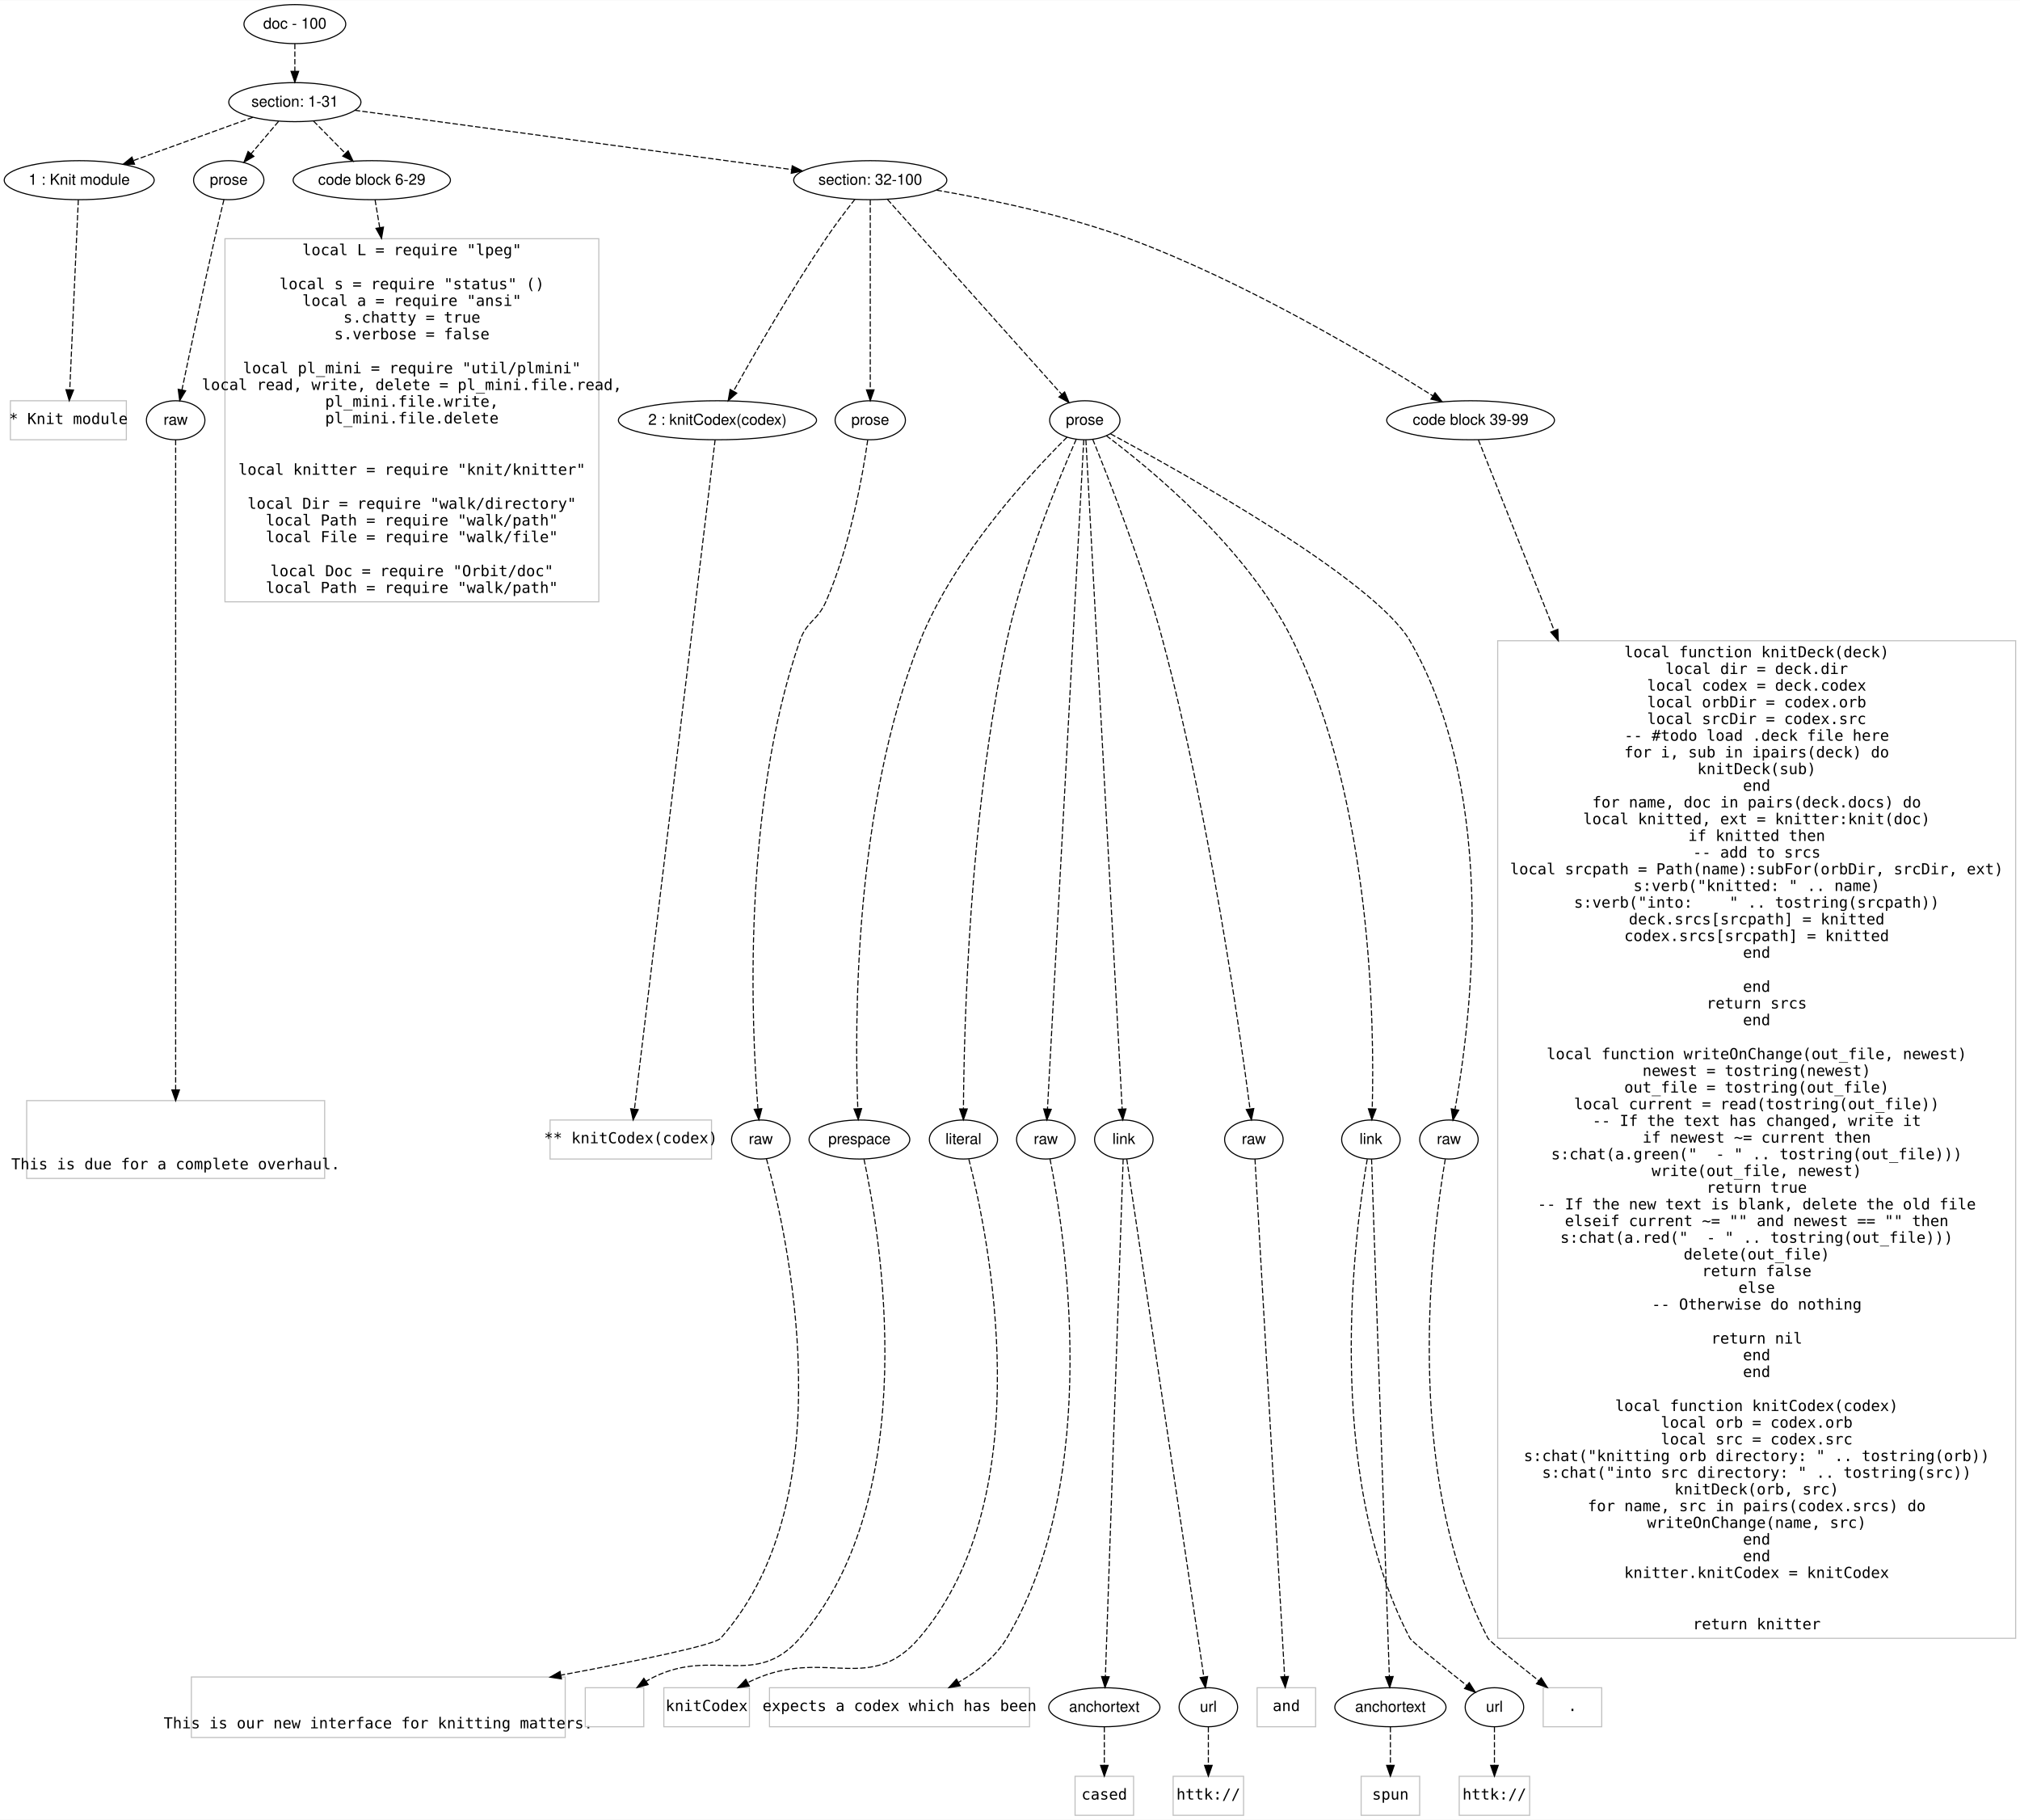
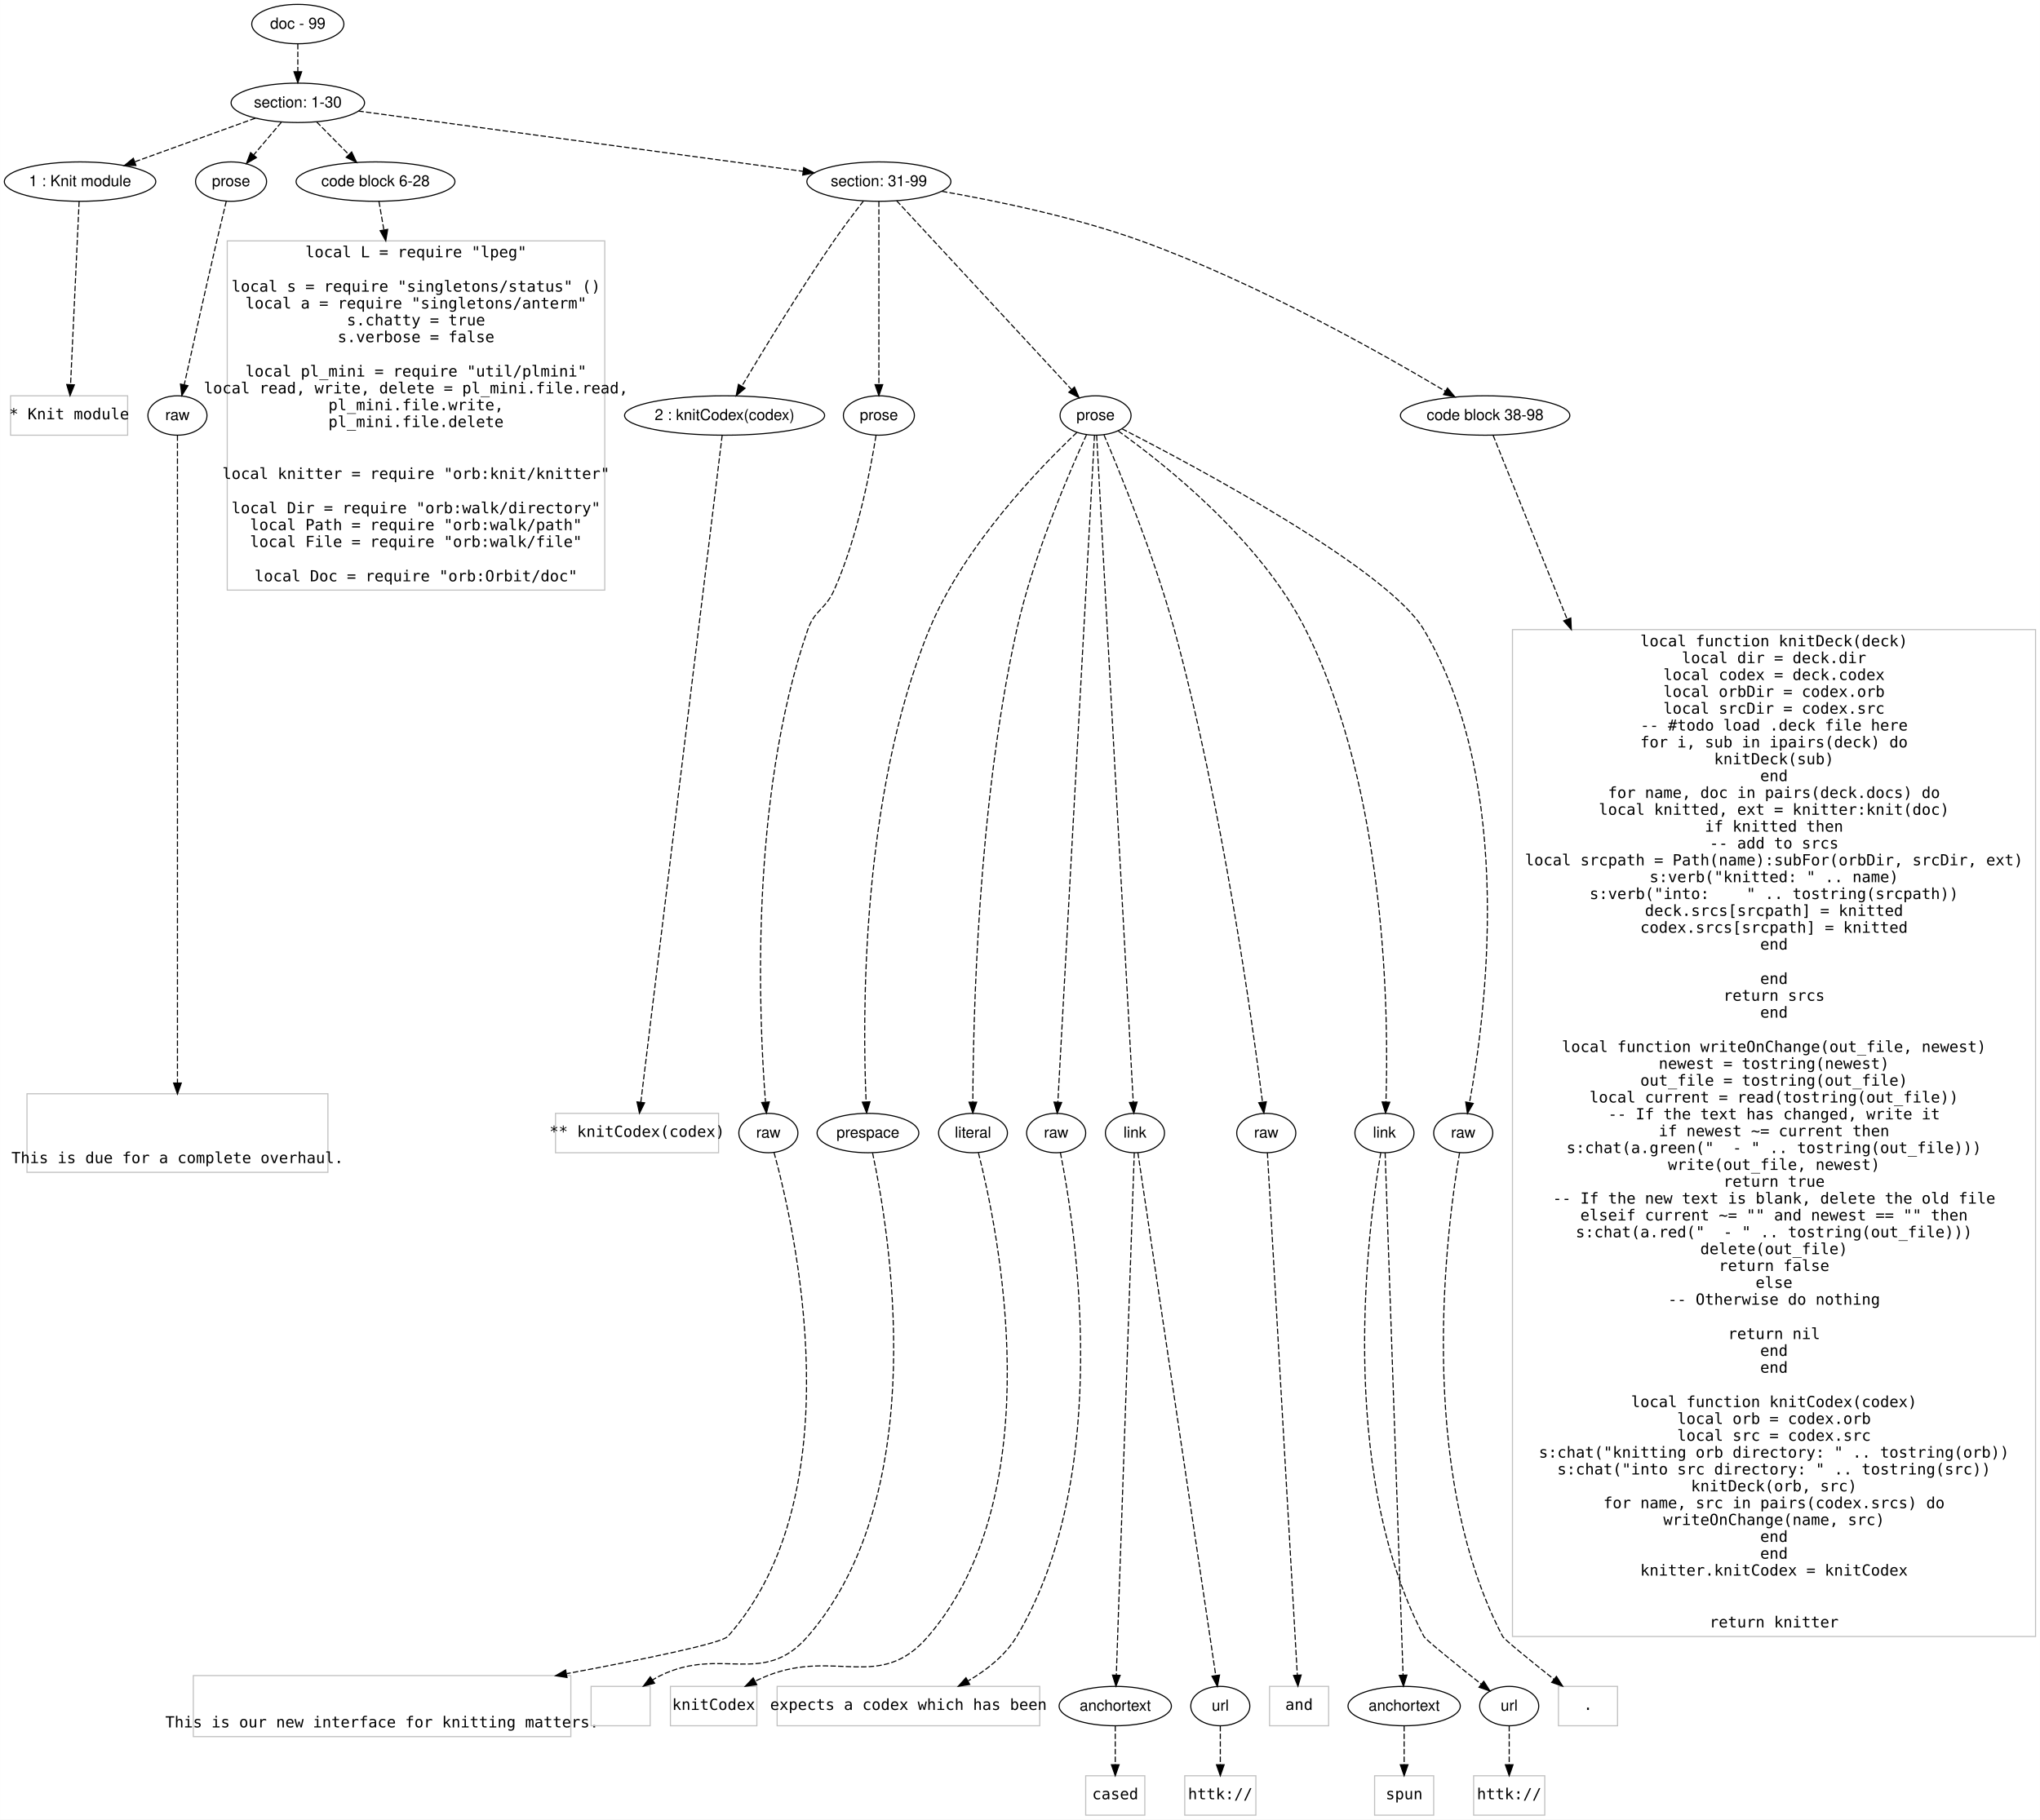
- <svg xmlns="http://www.w3.org/2000/svg" width="1864pt" height="1679pt" viewBox="0.00 0.00 1864.10 1678.60">
-   <g id="graph0" class="graph" transform="scale(1 1) rotate(0) translate(4 1674.602)">
-     <polygon fill="#ffffff" stroke="transparent" points="-4,4 -4,-1674.602 1860.096,-1674.602 1860.096,4 -4,4" />
+ <svg xmlns="http://www.w3.org/2000/svg" width="1864pt" height="1663pt" viewBox="0.00 0.00 1864.10 1663.20">
+   <g id="graph0" class="graph" transform="scale(1 1) rotate(0) translate(4 1659.202)">
+     <polygon fill="#ffffff" stroke="transparent" points="-4,4 -4,-1659.202 1860.096,-1659.202 1860.096,4 -4,4" />
    <g id="node1" class="node">
-       <ellipse fill="none" stroke="#000000" cx="268.096" cy="-1652.602" rx="46.958" ry="18" />
-       <text text-anchor="middle" x="268.096" y="-1648.402" font-family="Helvetica,sans-Serif" font-size="14.00" fill="#000000">doc - 100</text>
+       <ellipse fill="none" stroke="#000000" cx="268.096" cy="-1637.202" rx="42.122" ry="18" />
+       <text text-anchor="middle" x="268.096" y="-1633.002" font-family="Helvetica,sans-Serif" font-size="14.00" fill="#000000">doc - 99</text>
    </g>
    <g id="node2" class="node">
-       <ellipse fill="none" stroke="#000000" cx="268.096" cy="-1580.602" rx="60.983" ry="18" />
-       <text text-anchor="middle" x="268.096" y="-1576.402" font-family="Helvetica,sans-Serif" font-size="14.00" fill="#000000">section: 1-31</text>
+       <ellipse fill="none" stroke="#000000" cx="268.096" cy="-1565.202" rx="60.983" ry="18" />
+       <text text-anchor="middle" x="268.096" y="-1561.002" font-family="Helvetica,sans-Serif" font-size="14.00" fill="#000000">section: 1-30</text>
    </g>
    <g id="edge1" class="edge">
-       <path fill="none" stroke="#000000" stroke-dasharray="5,2" d="M268.096,-1634.434C268.096,-1626.733 268.096,-1617.576 268.096,-1609.019" />
-       <polygon fill="#000000" stroke="#000000" points="271.596,-1609.015 268.096,-1599.015 264.596,-1609.015 271.596,-1609.015" />
+       <path fill="none" stroke="#000000" stroke-dasharray="5,2" d="M268.096,-1619.034C268.096,-1611.333 268.096,-1602.177 268.096,-1593.619" />
+       <polygon fill="#000000" stroke="#000000" points="271.596,-1593.615 268.096,-1583.615 264.596,-1593.615 271.596,-1593.615" />
    </g>
    <g id="node3" class="node">
-       <ellipse fill="none" stroke="#000000" cx="69.096" cy="-1508.602" rx="69.193" ry="18" />
-       <text text-anchor="middle" x="69.096" y="-1504.402" font-family="Helvetica,sans-Serif" font-size="14.00" fill="#000000">1 : Knit module</text>
+       <ellipse fill="none" stroke="#000000" cx="69.096" cy="-1493.202" rx="69.193" ry="18" />
+       <text text-anchor="middle" x="69.096" y="-1489.002" font-family="Helvetica,sans-Serif" font-size="14.00" fill="#000000">1 : Knit module</text>
    </g>
    <g id="edge2" class="edge">
-       <path fill="none" stroke="#000000" stroke-dasharray="5,2" d="M229.255,-1566.549C197.856,-1555.188 153.424,-1539.113 119.322,-1526.774" />
-       <polygon fill="#000000" stroke="#000000" points="120.142,-1523.349 109.548,-1523.238 117.76,-1529.931 120.142,-1523.349" />
+       <path fill="none" stroke="#000000" stroke-dasharray="5,2" d="M229.255,-1551.149C197.856,-1539.788 153.424,-1523.713 119.322,-1511.374" />
+       <polygon fill="#000000" stroke="#000000" points="120.142,-1507.949 109.548,-1507.838 117.76,-1514.531 120.142,-1507.949" />
    </g>
    <g id="node4" class="node">
-       <ellipse fill="none" stroke="#000000" cx="207.096" cy="-1508.602" rx="32.459" ry="18" />
-       <text text-anchor="middle" x="207.096" y="-1504.402" font-family="Helvetica,sans-Serif" font-size="14.00" fill="#000000">prose</text>
+       <ellipse fill="none" stroke="#000000" cx="207.096" cy="-1493.202" rx="32.459" ry="18" />
+       <text text-anchor="middle" x="207.096" y="-1489.002" font-family="Helvetica,sans-Serif" font-size="14.00" fill="#000000">prose</text>
    </g>
    <g id="edge3" class="edge">
-       <path fill="none" stroke="#000000" stroke-dasharray="5,2" d="M253.018,-1562.804C245.41,-1553.825 236.066,-1542.796 227.797,-1533.035" />
-       <polygon fill="#000000" stroke="#000000" points="230.3,-1530.575 221.165,-1525.208 224.959,-1535.1 230.3,-1530.575" />
+       <path fill="none" stroke="#000000" stroke-dasharray="5,2" d="M253.018,-1547.404C245.41,-1538.425 236.066,-1527.396 227.797,-1517.635" />
+       <polygon fill="#000000" stroke="#000000" points="230.3,-1515.175 221.165,-1509.808 224.959,-1519.7 230.3,-1515.175" />
    </g>
    <g id="node5" class="node">
-       <ellipse fill="none" stroke="#000000" cx="339.096" cy="-1508.602" rx="72.584" ry="18" />
-       <text text-anchor="middle" x="339.096" y="-1504.402" font-family="Helvetica,sans-Serif" font-size="14.00" fill="#000000">code block 6-29</text>
+       <ellipse fill="none" stroke="#000000" cx="339.096" cy="-1493.202" rx="72.584" ry="18" />
+       <text text-anchor="middle" x="339.096" y="-1489.002" font-family="Helvetica,sans-Serif" font-size="14.00" fill="#000000">code block 6-28</text>
    </g>
    <g id="edge4" class="edge">
-       <path fill="none" stroke="#000000" stroke-dasharray="5,2" d="M285.284,-1563.173C294.114,-1554.218 305.025,-1543.153 314.71,-1533.332" />
-       <polygon fill="#000000" stroke="#000000" points="317.292,-1535.698 321.821,-1526.12 312.308,-1530.783 317.292,-1535.698" />
+       <path fill="none" stroke="#000000" stroke-dasharray="5,2" d="M285.284,-1547.773C294.114,-1538.819 305.025,-1527.753 314.71,-1517.932" />
+       <polygon fill="#000000" stroke="#000000" points="317.292,-1520.298 321.821,-1510.72 312.308,-1515.383 317.292,-1520.298" />
    </g>
    <g id="node6" class="node">
-       <ellipse fill="none" stroke="#000000" cx="799.096" cy="-1508.602" rx="70.655" ry="18" />
-       <text text-anchor="middle" x="799.096" y="-1504.402" font-family="Helvetica,sans-Serif" font-size="14.00" fill="#000000">section: 32-100</text>
+       <ellipse fill="none" stroke="#000000" cx="799.096" cy="-1493.202" rx="65.819" ry="18" />
+       <text text-anchor="middle" x="799.096" y="-1489.002" font-family="Helvetica,sans-Serif" font-size="14.00" fill="#000000">section: 31-99</text>
    </g>
    <g id="edge5" class="edge">
-       <path fill="none" stroke="#000000" stroke-dasharray="5,2" d="M323.42,-1573.101C419.918,-1560.016 618.952,-1533.028 726.437,-1518.454" />
-       <polygon fill="#000000" stroke="#000000" points="727.107,-1521.896 736.546,-1517.084 726.166,-1514.959 727.107,-1521.896" />
+       <path fill="none" stroke="#000000" stroke-dasharray="5,2" d="M323.42,-1557.701C420.947,-1544.476 623.21,-1517.051 729.845,-1502.592" />
+       <polygon fill="#000000" stroke="#000000" points="730.42,-1506.046 739.859,-1501.234 729.479,-1499.11 730.42,-1506.046" />
    </g>
    <g id="node7" class="node">
-       <polygon fill="none" stroke="#c0c0c0" points="112.596,-1305.102 5.596,-1305.102 5.596,-1269.102 112.596,-1269.102 112.596,-1305.102" />
-       <text text-anchor="middle" x="59.096" y="-1283.602" font-family="Inconsolata" font-size="14.00" fill="#000000">* Knit module</text>
+       <polygon fill="none" stroke="#c0c0c0" points="112.596,-1297.402 5.596,-1297.402 5.596,-1261.402 112.596,-1261.402 112.596,-1297.402" />
+       <text text-anchor="middle" x="59.096" y="-1275.902" font-family="Inconsolata" font-size="14.00" fill="#000000">* Knit module</text>
    </g>
    <g id="edge6" class="edge">
-       <path fill="none" stroke="#000000" stroke-dasharray="5,2" d="M68.278,-1490.476C66.538,-1451.928 62.458,-1361.569 60.373,-1315.377" />
-       <polygon fill="#000000" stroke="#000000" points="63.859,-1315 59.912,-1305.168 56.867,-1315.316 63.859,-1315" />
+       <path fill="none" stroke="#000000" stroke-dasharray="5,2" d="M68.244,-1474.974C66.498,-1437.658 62.508,-1352.331 60.422,-1307.735" />
+       <polygon fill="#000000" stroke="#000000" points="63.91,-1307.41 59.947,-1297.584 56.918,-1307.737 63.91,-1307.41" />
    </g>
    <g id="node8" class="node">
-       <ellipse fill="none" stroke="#000000" cx="158.096" cy="-1287.102" rx="27" ry="18" />
-       <text text-anchor="middle" x="158.096" y="-1282.902" font-family="Helvetica,sans-Serif" font-size="14.00" fill="#000000">raw</text>
+       <ellipse fill="none" stroke="#000000" cx="158.096" cy="-1279.402" rx="27" ry="18" />
+       <text text-anchor="middle" x="158.096" y="-1275.202" font-family="Helvetica,sans-Serif" font-size="14.00" fill="#000000">raw</text>
    </g>
    <g id="edge7" class="edge">
-       <path fill="none" stroke="#000000" stroke-dasharray="5,2" d="M202.652,-1490.628C200.088,-1480.137 196.838,-1466.637 194.096,-1454.602 182.949,-1405.666 170.856,-1348.469 163.908,-1315.162" />
-       <polygon fill="#000000" stroke="#000000" points="167.304,-1314.305 161.84,-1305.228 160.451,-1315.732 167.304,-1314.305" />
+       <path fill="none" stroke="#000000" stroke-dasharray="5,2" d="M202.697,-1475.218C200.147,-1464.723 196.897,-1451.223 194.096,-1439.202 183.37,-1393.168 171.397,-1339.548 164.317,-1307.598" />
+       <polygon fill="#000000" stroke="#000000" points="167.691,-1306.643 162.113,-1297.635 160.856,-1308.155 167.691,-1306.643" />
    </g>
    <g id="node10" class="node">
-       <polygon fill="none" stroke="#c0c0c0" points="548.596,-1454.602 203.596,-1454.602 203.596,-1119.601 548.596,-1119.601 548.596,-1454.602" />
-       <text text-anchor="middle" x="376.096" y="-1439.402" font-family="Inconsolata" font-size="14.00" fill="#000000">local L = require "lpeg"</text>
-       <text text-anchor="middle" x="376.096" y="-1408.002" font-family="Inconsolata" font-size="14.00" fill="#000000">local s = require "status" ()</text>
-       <text text-anchor="middle" x="376.096" y="-1392.602" font-family="Inconsolata" font-size="14.00" fill="#000000">local a = require "ansi"</text>
-       <text text-anchor="middle" x="376.096" y="-1377.202" font-family="Inconsolata" font-size="14.00" fill="#000000">s.chatty = true</text>
-       <text text-anchor="middle" x="376.096" y="-1361.802" font-family="Inconsolata" font-size="14.00" fill="#000000">s.verbose = false</text>
-       <text text-anchor="middle" x="376.096" y="-1330.402" font-family="Inconsolata" font-size="14.00" fill="#000000">local pl_mini = require "util/plmini"</text>
-       <text text-anchor="middle" x="376.096" y="-1315.002" font-family="Inconsolata" font-size="14.00" fill="#000000">local read, write, delete = pl_mini.file.read,</text>
-       <text text-anchor="middle" x="376.096" y="-1299.602" font-family="Inconsolata" font-size="14.00" fill="#000000">                            pl_mini.file.write,</text>
-       <text text-anchor="middle" x="376.096" y="-1284.202" font-family="Inconsolata" font-size="14.00" fill="#000000">                            pl_mini.file.delete</text>
-       <text text-anchor="middle" x="376.096" y="-1236.802" font-family="Inconsolata" font-size="14.00" fill="#000000">local knitter = require "knit/knitter"</text>
-       <text text-anchor="middle" x="376.096" y="-1205.402" font-family="Inconsolata" font-size="14.00" fill="#000000">local Dir = require "walk/directory"</text>
-       <text text-anchor="middle" x="376.096" y="-1190.002" font-family="Inconsolata" font-size="14.00" fill="#000000">local Path = require "walk/path"</text>
-       <text text-anchor="middle" x="376.096" y="-1174.602" font-family="Inconsolata" font-size="14.00" fill="#000000">local File = require "walk/file"</text>
-       <text text-anchor="middle" x="376.096" y="-1143.202" font-family="Inconsolata" font-size="14.00" fill="#000000">local Doc = require "Orbit/doc"</text>
-       <text text-anchor="middle" x="376.096" y="-1127.802" font-family="Inconsolata" font-size="14.00" fill="#000000">local Path = require "walk/path"</text>
+       <polygon fill="none" stroke="#c0c0c0" points="548.596,-1439.003 203.596,-1439.003 203.596,-1119.801 548.596,-1119.801 548.596,-1439.003" />
+       <text text-anchor="middle" x="376.096" y="-1424.002" font-family="Inconsolata" font-size="14.00" fill="#000000">local L = require "lpeg"</text>
+       <text text-anchor="middle" x="376.096" y="-1392.602" font-family="Inconsolata" font-size="14.00" fill="#000000">local s = require "singletons/status" ()</text>
+       <text text-anchor="middle" x="376.096" y="-1377.202" font-family="Inconsolata" font-size="14.00" fill="#000000">local a = require "singletons/anterm"</text>
+       <text text-anchor="middle" x="376.096" y="-1361.802" font-family="Inconsolata" font-size="14.00" fill="#000000">s.chatty = true</text>
+       <text text-anchor="middle" x="376.096" y="-1346.402" font-family="Inconsolata" font-size="14.00" fill="#000000">s.verbose = false</text>
+       <text text-anchor="middle" x="376.096" y="-1315.002" font-family="Inconsolata" font-size="14.00" fill="#000000">local pl_mini = require "util/plmini"</text>
+       <text text-anchor="middle" x="376.096" y="-1299.602" font-family="Inconsolata" font-size="14.00" fill="#000000">local read, write, delete = pl_mini.file.read,</text>
+       <text text-anchor="middle" x="376.096" y="-1284.202" font-family="Inconsolata" font-size="14.00" fill="#000000">                            pl_mini.file.write,</text>
+       <text text-anchor="middle" x="376.096" y="-1268.802" font-family="Inconsolata" font-size="14.00" fill="#000000">                            pl_mini.file.delete</text>
+       <text text-anchor="middle" x="376.096" y="-1221.402" font-family="Inconsolata" font-size="14.00" fill="#000000">local knitter = require "orb:knit/knitter"</text>
+       <text text-anchor="middle" x="376.096" y="-1190.002" font-family="Inconsolata" font-size="14.00" fill="#000000">local Dir = require "orb:walk/directory"</text>
+       <text text-anchor="middle" x="376.096" y="-1174.602" font-family="Inconsolata" font-size="14.00" fill="#000000">local Path = require "orb:walk/path"</text>
+       <text text-anchor="middle" x="376.096" y="-1159.202" font-family="Inconsolata" font-size="14.00" fill="#000000">local File = require "orb:walk/file"</text>
+       <text text-anchor="middle" x="376.096" y="-1127.802" font-family="Inconsolata" font-size="14.00" fill="#000000">local Doc = require "orb:Orbit/doc"</text>
    </g>
    <g id="edge9" class="edge">
-       <path fill="none" stroke="#000000" stroke-dasharray="5,2" d="M342.124,-1490.476C343.289,-1483.502 344.738,-1474.832 346.374,-1465.034" />
-       <polygon fill="#000000" stroke="#000000" points="349.875,-1465.322 348.07,-1454.882 342.97,-1464.168 349.875,-1465.322" />
+       <path fill="none" stroke="#000000" stroke-dasharray="5,2" d="M342.251,-1474.974C343.483,-1467.857 345.017,-1458.994 346.746,-1449" />
+       <polygon fill="#000000" stroke="#000000" points="350.204,-1449.542 348.461,-1439.092 343.307,-1448.348 350.204,-1449.542" />
    </g>
    <g id="node11" class="node">
-       <ellipse fill="none" stroke="#000000" cx="658.096" cy="-1287.102" rx="91.419" ry="18" />
-       <text text-anchor="middle" x="658.096" y="-1282.902" font-family="Helvetica,sans-Serif" font-size="14.00" fill="#000000">2 : knitCodex(codex)</text>
+       <ellipse fill="none" stroke="#000000" cx="658.096" cy="-1279.402" rx="91.419" ry="18" />
+       <text text-anchor="middle" x="658.096" y="-1275.202" font-family="Helvetica,sans-Serif" font-size="14.00" fill="#000000">2 : knitCodex(codex)</text>
    </g>
    <g id="edge10" class="edge">
-       <path fill="none" stroke="#000000" stroke-dasharray="5,2" d="M784.919,-1490.968C776.777,-1480.59 766.527,-1467.09 758.096,-1454.602 725.532,-1406.365 691.627,-1347.413 672.854,-1313.866" />
-       <polygon fill="#000000" stroke="#000000" points="675.899,-1312.14 667.974,-1305.108 669.784,-1315.547 675.899,-1312.14" />
+       <path fill="none" stroke="#000000" stroke-dasharray="5,2" d="M785.017,-1475.501C776.907,-1465.101 766.657,-1451.601 758.096,-1439.202 726.617,-1393.61 693.042,-1338.436 673.908,-1306.291" />
+       <polygon fill="#000000" stroke="#000000" points="676.792,-1304.291 668.68,-1297.476 670.771,-1307.862 676.792,-1304.291" />
    </g>
    <g id="node12" class="node">
-       <ellipse fill="none" stroke="#000000" cx="799.096" cy="-1287.102" rx="32.459" ry="18" />
-       <text text-anchor="middle" x="799.096" y="-1282.902" font-family="Helvetica,sans-Serif" font-size="14.00" fill="#000000">prose</text>
+       <ellipse fill="none" stroke="#000000" cx="799.096" cy="-1279.402" rx="32.459" ry="18" />
+       <text text-anchor="middle" x="799.096" y="-1275.202" font-family="Helvetica,sans-Serif" font-size="14.00" fill="#000000">prose</text>
    </g>
    <g id="edge11" class="edge">
-       <path fill="none" stroke="#000000" stroke-dasharray="5,2" d="M799.096,-1490.476C799.096,-1451.928 799.096,-1361.569 799.096,-1315.377" />
-       <polygon fill="#000000" stroke="#000000" points="802.596,-1315.168 799.096,-1305.168 795.596,-1315.168 802.596,-1315.168" />
+       <path fill="none" stroke="#000000" stroke-dasharray="5,2" d="M799.096,-1474.974C799.096,-1437.658 799.096,-1352.331 799.096,-1307.735" />
+       <polygon fill="#000000" stroke="#000000" points="802.596,-1307.584 799.096,-1297.584 795.596,-1307.584 802.596,-1307.584" />
    </g>
    <g id="node13" class="node">
-       <ellipse fill="none" stroke="#000000" cx="997.096" cy="-1287.102" rx="32.459" ry="18" />
-       <text text-anchor="middle" x="997.096" y="-1282.902" font-family="Helvetica,sans-Serif" font-size="14.00" fill="#000000">prose</text>
+       <ellipse fill="none" stroke="#000000" cx="997.096" cy="-1279.402" rx="32.459" ry="18" />
+       <text text-anchor="middle" x="997.096" y="-1275.202" font-family="Helvetica,sans-Serif" font-size="14.00" fill="#000000">prose</text>
    </g>
    <g id="edge12" class="edge">
-       <path fill="none" stroke="#000000" stroke-dasharray="5,2" d="M814.965,-1490.85C850.372,-1451.241 935.845,-1355.624 975.819,-1310.905" />
-       <polygon fill="#000000" stroke="#000000" points="978.451,-1313.212 982.506,-1303.424 973.232,-1308.547 978.451,-1313.212" />
+       <path fill="none" stroke="#000000" stroke-dasharray="5,2" d="M815.299,-1475.706C850.687,-1437.494 934.92,-1346.54 975.075,-1303.181" />
+       <polygon fill="#000000" stroke="#000000" points="977.811,-1305.377 982.038,-1295.662 972.675,-1300.621 977.811,-1305.377" />
    </g>
    <g id="node14" class="node">
-       <ellipse fill="none" stroke="#000000" cx="1353.096" cy="-1287.102" rx="77.421" ry="18" />
-       <text text-anchor="middle" x="1353.096" y="-1282.902" font-family="Helvetica,sans-Serif" font-size="14.00" fill="#000000">code block 39-99</text>
+       <ellipse fill="none" stroke="#000000" cx="1353.096" cy="-1279.402" rx="77.421" ry="18" />
+       <text text-anchor="middle" x="1353.096" y="-1275.202" font-family="Helvetica,sans-Serif" font-size="14.00" fill="#000000">code block 38-98</text>
    </g>
    <g id="edge13" class="edge">
-       <path fill="none" stroke="#000000" stroke-dasharray="5,2" d="M860.301,-1499.406C909.37,-1490.94 979.473,-1476.365 1038.096,-1454.602 1145.3,-1414.804 1261.71,-1345.292 1318.29,-1309.623" />
-       <polygon fill="#000000" stroke="#000000" points="1320.275,-1312.509 1326.847,-1304.199 1316.527,-1306.597 1320.275,-1312.509" />
+       <path fill="none" stroke="#000000" stroke-dasharray="5,2" d="M856.725,-1484.305C905.851,-1475.753 977.866,-1460.905 1038.096,-1439.202 1143.786,-1401.12 1259.524,-1335.706 1316.804,-1301.582" />
+       <polygon fill="#000000" stroke="#000000" points="1318.704,-1304.524 1325.484,-1296.383 1315.107,-1298.519 1318.704,-1304.524" />
    </g>
    <g id="node9" class="node">
      <polygon fill="none" stroke="#c0c0c0" points="295.596,-659.402 20.596,-659.402 20.596,-587.6 295.596,-587.6 295.596,-659.402" />
      <text text-anchor="middle" x="158.096" y="-596.001" font-family="Inconsolata" font-size="14.00" fill="#000000"> This is due for a complete overhaul.</text>
    </g>
    <g id="edge8" class="edge">
-       <path fill="none" stroke="#000000" stroke-dasharray="5,2" d="M158.096,-1269.008C158.096,-1181.636 158.096,-802.186 158.096,-669.507" />
-       <polygon fill="#000000" stroke="#000000" points="161.596,-669.282 158.096,-659.282 154.596,-669.282 161.596,-669.282" />
+       <path fill="none" stroke="#000000" stroke-dasharray="5,2" d="M158.096,-1261.175C158.096,-1174.251 158.096,-800.629 158.096,-669.336" />
+       <polygon fill="#000000" stroke="#000000" points="161.596,-669.213 158.096,-659.213 154.596,-669.213 161.596,-669.213" />
    </g>
    <g id="node15" class="node">
      <polygon fill="none" stroke="#c0c0c0" points="652.596,-641.501 503.596,-641.501 503.596,-605.501 652.596,-605.501 652.596,-641.501" />
      <text text-anchor="middle" x="578.096" y="-620.001" font-family="Inconsolata" font-size="14.00" fill="#000000">** knitCodex(codex)</text>
    </g>
    <g id="edge14" class="edge">
-       <path fill="none" stroke="#000000" stroke-dasharray="5,2" d="M655.915,-1269.008C644.864,-1177.337 595.051,-764.138 581.505,-651.779" />
-       <polygon fill="#000000" stroke="#000000" points="584.947,-651.088 580.276,-641.578 577.998,-651.926 584.947,-651.088" />
+       <path fill="none" stroke="#000000" stroke-dasharray="5,2" d="M655.873,-1261.175C644.749,-1169.969 595.125,-763.119 581.543,-651.759" />
+       <polygon fill="#000000" stroke="#000000" points="584.994,-651.143 580.309,-641.64 578.045,-651.99 584.994,-651.143" />
    </g>
    <g id="node16" class="node">
      <ellipse fill="none" stroke="#000000" cx="698.096" cy="-623.501" rx="27" ry="18" />
      <text text-anchor="middle" x="698.096" y="-619.301" font-family="Helvetica,sans-Serif" font-size="14.00" fill="#000000">raw</text>
    </g>
    <g id="edge15" class="edge">
-       <path fill="none" stroke="#000000" stroke-dasharray="5,2" d="M796.748,-1268.833C792.237,-1237.31 780.74,-1171.13 758.096,-1119.602 750.36,-1101.997 740.383,-1101.775 734.096,-1083.602 680.28,-928.032 689.657,-725.822 695.458,-652.035" />
+       <path fill="none" stroke="#000000" stroke-dasharray="5,2" d="M796.444,-1261.005C791.608,-1230.566 779.799,-1168.254 758.096,-1119.602 750.263,-1102.04 740.383,-1101.775 734.096,-1083.602 680.28,-928.032 689.657,-725.822 695.458,-652.035" />
      <polygon fill="#000000" stroke="#000000" points="698.976,-651.965 696.314,-641.71 692,-651.387 698.976,-651.965" />
    </g>
    <g id="node18" class="node">
      <ellipse fill="none" stroke="#000000" cx="789.096" cy="-623.501" rx="46.474" ry="18" />
      <text text-anchor="middle" x="789.096" y="-619.301" font-family="Helvetica,sans-Serif" font-size="14.00" fill="#000000">prespace</text>
    </g>
    <g id="edge17" class="edge">
-       <path fill="none" stroke="#000000" stroke-dasharray="5,2" d="M980.769,-1271.54C948.54,-1239.712 877.097,-1163.415 845.096,-1083.602 783.571,-930.152 784.731,-726.659 787.588,-652.283" />
-       <polygon fill="#000000" stroke="#000000" points="791.103,-652.014 788.033,-641.873 784.109,-651.715 791.103,-652.014" />
+       <path fill="none" stroke="#000000" stroke-dasharray="5,2" d="M980.01,-1263.857C947.419,-1233.063 876.803,-1160.6 845.096,-1083.602 782.147,-930.731 784.169,-726.888 787.422,-652.35" />
+       <polygon fill="#000000" stroke="#000000" points="790.939,-652.075 787.923,-641.918 783.947,-651.738 790.939,-652.075" />
    </g>
    <g id="node19" class="node">
      <ellipse fill="none" stroke="#000000" cx="885.096" cy="-623.501" rx="31.481" ry="18" />
      <text text-anchor="middle" x="885.096" y="-619.301" font-family="Helvetica,sans-Serif" font-size="14.00" fill="#000000">literal</text>
    </g>
    <g id="edge18" class="edge">
-       <path fill="none" stroke="#000000" stroke-dasharray="5,2" d="M989.182,-1269.578C973.902,-1234.885 940.493,-1154.656 925.096,-1083.602 890.291,-922.979 885.578,-724.6 885.082,-651.904" />
-       <polygon fill="#000000" stroke="#000000" points="888.581,-651.708 885.035,-641.724 881.581,-651.74 888.581,-651.708" />
+       <path fill="none" stroke="#000000" stroke-dasharray="5,2" d="M988.807,-1261.797C973.34,-1228.071 940.281,-1151.649 925.096,-1083.602 889.303,-923.196 885.184,-724.687 884.964,-651.93" />
+       <polygon fill="#000000" stroke="#000000" points="888.464,-651.739 884.957,-641.741 881.464,-651.744 888.464,-651.739" />
    </g>
    <g id="node20" class="node">
      <ellipse fill="none" stroke="#000000" cx="961.096" cy="-623.501" rx="27" ry="18" />
      <text text-anchor="middle" x="961.096" y="-619.301" font-family="Helvetica,sans-Serif" font-size="14.00" fill="#000000">raw</text>
    </g>
    <g id="edge19" class="edge">
-       <path fill="none" stroke="#000000" stroke-dasharray="5,2" d="M996.115,-1269.008C991.142,-1177.337 968.726,-764.138 962.63,-651.779" />
-       <polygon fill="#000000" stroke="#000000" points="966.114,-651.374 962.077,-641.578 959.124,-651.754 966.114,-651.374" />
+       <path fill="none" stroke="#000000" stroke-dasharray="5,2" d="M996.096,-1261.175C991.09,-1169.969 968.76,-763.119 962.647,-651.759" />
+       <polygon fill="#000000" stroke="#000000" points="966.135,-651.433 962.092,-641.64 959.145,-651.817 966.135,-651.433" />
    </g>
    <g id="node21" class="node">
      <ellipse fill="none" stroke="#000000" cx="1033.096" cy="-623.501" rx="27" ry="18" />
      <text text-anchor="middle" x="1033.096" y="-619.301" font-family="Helvetica,sans-Serif" font-size="14.00" fill="#000000">link</text>
    </g>
    <g id="edge20" class="edge">
-       <path fill="none" stroke="#000000" stroke-dasharray="5,2" d="M998.078,-1269.008C1003.051,-1177.337 1025.467,-764.138 1031.562,-651.779" />
-       <polygon fill="#000000" stroke="#000000" points="1035.069,-651.754 1032.116,-641.578 1028.079,-651.374 1035.069,-651.754" />
+       <path fill="none" stroke="#000000" stroke-dasharray="5,2" d="M998.097,-1261.175C1003.103,-1169.969 1025.433,-763.119 1031.545,-651.759" />
+       <polygon fill="#000000" stroke="#000000" points="1035.047,-651.817 1032.101,-641.64 1028.058,-651.433 1035.047,-651.817" />
    </g>
    <g id="node22" class="node">
      <ellipse fill="none" stroke="#000000" cx="1153.096" cy="-623.501" rx="27" ry="18" />
      <text text-anchor="middle" x="1153.096" y="-619.301" font-family="Helvetica,sans-Serif" font-size="14.00" fill="#000000">raw</text>
    </g>
    <g id="edge21" class="edge">
-       <path fill="none" stroke="#000000" stroke-dasharray="5,2" d="M1004.427,-1269.437C1018.684,-1234.497 1050.383,-1153.856 1069.096,-1083.602 1111.937,-922.77 1140.026,-724.517 1149.521,-651.879" />
-       <polygon fill="#000000" stroke="#000000" points="1153.025,-652.074 1150.836,-641.708 1146.083,-651.177 1153.025,-652.074" />
+       <path fill="none" stroke="#000000" stroke-dasharray="5,2" d="M1004.8,-1261.652C1019.277,-1227.681 1050.736,-1150.861 1069.096,-1083.602 1112.926,-923.037 1140.42,-724.623 1149.639,-651.911" />
+       <polygon fill="#000000" stroke="#000000" points="1153.145,-652.086 1150.914,-641.729 1146.199,-651.217 1153.145,-652.086" />
    </g>
    <g id="node23" class="node">
      <ellipse fill="none" stroke="#000000" cx="1261.096" cy="-623.501" rx="27" ry="18" />
      <text text-anchor="middle" x="1261.096" y="-619.301" font-family="Helvetica,sans-Serif" font-size="14.00" fill="#000000">link</text>
    </g>
    <g id="edge22" class="edge">
-       <path fill="none" stroke="#000000" stroke-dasharray="5,2" d="M1016.888,-1272.893C1056.907,-1242.96 1147.192,-1169.086 1189.096,-1083.602 1262.532,-933.796 1264.361,-726.552 1262.309,-651.801" />
-       <polygon fill="#000000" stroke="#000000" points="1265.805,-651.639 1261.986,-641.756 1258.809,-651.864 1265.805,-651.639" />
+       <path fill="none" stroke="#000000" stroke-dasharray="5,2" d="M1017.819,-1265.258C1058.298,-1236.385 1147.538,-1166.352 1189.096,-1083.602 1263.972,-934.51 1264.92,-726.829 1262.471,-651.882" />
+       <polygon fill="#000000" stroke="#000000" points="1265.966,-651.672 1262.094,-641.81 1258.971,-651.934 1265.966,-651.672" />
    </g>
    <g id="node24" class="node">
      <ellipse fill="none" stroke="#000000" cx="1333.096" cy="-623.501" rx="27" ry="18" />
      <text text-anchor="middle" x="1333.096" y="-619.301" font-family="Helvetica,sans-Serif" font-size="14.00" fill="#000000">raw</text>
    </g>
    <g id="edge23" class="edge">
-       <path fill="none" stroke="#000000" stroke-dasharray="5,2" d="M1020.844,-1274.543C1085.863,-1239.641 1264.131,-1140.329 1297.096,-1083.602 1380.551,-939.991 1352.452,-727.257 1338.743,-651.522" />
-       <polygon fill="#000000" stroke="#000000" points="1342.122,-650.55 1336.84,-641.366 1335.242,-651.84 1342.122,-650.55" />
+       <path fill="none" stroke="#000000" stroke-dasharray="5,2" d="M1021.302,-1267.2C1086.676,-1233.723 1264.101,-1139.236 1297.096,-1083.602 1381.825,-940.739 1352.937,-727.541 1338.881,-651.603" />
+       <polygon fill="#000000" stroke="#000000" points="1342.249,-650.582 1336.93,-641.419 1335.374,-651.899 1342.249,-650.582" />
    </g>
    <g id="node38" class="node">
      <polygon fill="none" stroke="#c0c0c0" points="1856.096,-1083.703 1378.096,-1083.703 1378.096,-163.299 1856.096,-163.299 1856.096,-1083.703" />
      <text text-anchor="middle" x="1617.096" y="-1068.402" font-family="Inconsolata" font-size="14.00" fill="#000000">local function knitDeck(deck)</text>
      <text text-anchor="middle" x="1617.096" y="-1053.002" font-family="Inconsolata" font-size="14.00" fill="#000000">    local dir = deck.dir</text>
      <text text-anchor="middle" x="1617.096" y="-1037.602" font-family="Inconsolata" font-size="14.00" fill="#000000">    local codex = deck.codex</text>
      <text text-anchor="middle" x="1617.096" y="-1022.202" font-family="Inconsolata" font-size="14.00" fill="#000000">    local orbDir = codex.orb</text>
      <text text-anchor="middle" x="1617.096" y="-1006.802" font-family="Inconsolata" font-size="14.00" fill="#000000">    local srcDir = codex.src</text>
      <text text-anchor="middle" x="1617.096" y="-991.402" font-family="Inconsolata" font-size="14.00" fill="#000000">    -- #todo load .deck file here</text>
      <text text-anchor="middle" x="1617.096" y="-976.001" font-family="Inconsolata" font-size="14.00" fill="#000000">    for i, sub in ipairs(deck) do</text>
      <text text-anchor="middle" x="1617.096" y="-960.601" font-family="Inconsolata" font-size="14.00" fill="#000000">        knitDeck(sub)</text>
      <text text-anchor="middle" x="1617.096" y="-945.201" font-family="Inconsolata" font-size="14.00" fill="#000000">    end</text>
      <text text-anchor="middle" x="1617.096" y="-929.801" font-family="Inconsolata" font-size="14.00" fill="#000000">    for name, doc in pairs(deck.docs) do</text>
      <text text-anchor="middle" x="1617.096" y="-914.401" font-family="Inconsolata" font-size="14.00" fill="#000000">        local knitted, ext = knitter:knit(doc)</text>
      <text text-anchor="middle" x="1617.096" y="-899.001" font-family="Inconsolata" font-size="14.00" fill="#000000">        if knitted then</text>
      <text text-anchor="middle" x="1617.096" y="-883.601" font-family="Inconsolata" font-size="14.00" fill="#000000">            -- add to srcs</text>
      <text text-anchor="middle" x="1617.096" y="-868.201" font-family="Inconsolata" font-size="14.00" fill="#000000">            local srcpath = Path(name):subFor(orbDir, srcDir, ext)</text>
      <text text-anchor="middle" x="1617.096" y="-852.801" font-family="Inconsolata" font-size="14.00" fill="#000000">            s:verb("knitted: " .. name)</text>
      <text text-anchor="middle" x="1617.096" y="-837.401" font-family="Inconsolata" font-size="14.00" fill="#000000">            s:verb("into:    " .. tostring(srcpath))</text>
      <text text-anchor="middle" x="1617.096" y="-822.001" font-family="Inconsolata" font-size="14.00" fill="#000000">            deck.srcs[srcpath] = knitted</text>
      <text text-anchor="middle" x="1617.096" y="-806.601" font-family="Inconsolata" font-size="14.00" fill="#000000">            codex.srcs[srcpath] = knitted</text>
      <text text-anchor="middle" x="1617.096" y="-791.201" font-family="Inconsolata" font-size="14.00" fill="#000000">        end</text>
      <text text-anchor="middle" x="1617.096" y="-759.801" font-family="Inconsolata" font-size="14.00" fill="#000000">    end</text>
      <text text-anchor="middle" x="1617.096" y="-744.401" font-family="Inconsolata" font-size="14.00" fill="#000000">    return srcs</text>
      <text text-anchor="middle" x="1617.096" y="-729.001" font-family="Inconsolata" font-size="14.00" fill="#000000">end</text>
      <text text-anchor="middle" x="1617.096" y="-697.601" font-family="Inconsolata" font-size="14.00" fill="#000000">local function writeOnChange(out_file, newest)</text>
      <text text-anchor="middle" x="1617.096" y="-682.201" font-family="Inconsolata" font-size="14.00" fill="#000000">    newest = tostring(newest)</text>
      <text text-anchor="middle" x="1617.096" y="-666.801" font-family="Inconsolata" font-size="14.00" fill="#000000">    out_file = tostring(out_file)</text>
      <text text-anchor="middle" x="1617.096" y="-651.401" font-family="Inconsolata" font-size="14.00" fill="#000000">    local current = read(tostring(out_file))</text>
      <text text-anchor="middle" x="1617.096" y="-636.001" font-family="Inconsolata" font-size="14.00" fill="#000000">    -- If the text has changed, write it</text>
      <text text-anchor="middle" x="1617.096" y="-620.601" font-family="Inconsolata" font-size="14.00" fill="#000000">    if newest ~= current then</text>
      <text text-anchor="middle" x="1617.096" y="-605.201" font-family="Inconsolata" font-size="14.00" fill="#000000">        s:chat(a.green("  - " .. tostring(out_file)))</text>
      <text text-anchor="middle" x="1617.096" y="-589.801" font-family="Inconsolata" font-size="14.00" fill="#000000">        write(out_file, newest)</text>
      <text text-anchor="middle" x="1617.096" y="-574.401" font-family="Inconsolata" font-size="14.00" fill="#000000">        return true</text>
      <text text-anchor="middle" x="1617.096" y="-559.001" font-family="Inconsolata" font-size="14.00" fill="#000000">    -- If the new text is blank, delete the old file</text>
      <text text-anchor="middle" x="1617.096" y="-543.601" font-family="Inconsolata" font-size="14.00" fill="#000000">    elseif current ~= "" and newest == "" then</text>
      <text text-anchor="middle" x="1617.096" y="-528.201" font-family="Inconsolata" font-size="14.00" fill="#000000">        s:chat(a.red("  - " .. tostring(out_file)))</text>
      <text text-anchor="middle" x="1617.096" y="-512.801" font-family="Inconsolata" font-size="14.00" fill="#000000">        delete(out_file)</text>
      <text text-anchor="middle" x="1617.096" y="-497.401" font-family="Inconsolata" font-size="14.00" fill="#000000">        return false</text>
      <text text-anchor="middle" x="1617.096" y="-482.001" font-family="Inconsolata" font-size="14.00" fill="#000000">    else</text>
      <text text-anchor="middle" x="1617.096" y="-466.601" font-family="Inconsolata" font-size="14.00" fill="#000000">    -- Otherwise do nothing</text>
      <text text-anchor="middle" x="1617.096" y="-435.2" font-family="Inconsolata" font-size="14.00" fill="#000000">        return nil</text>
      <text text-anchor="middle" x="1617.096" y="-419.8" font-family="Inconsolata" font-size="14.00" fill="#000000">    end</text>
      <text text-anchor="middle" x="1617.096" y="-404.4" font-family="Inconsolata" font-size="14.00" fill="#000000">end</text>
      <text text-anchor="middle" x="1617.096" y="-373" font-family="Inconsolata" font-size="14.00" fill="#000000">local function knitCodex(codex)</text>
      <text text-anchor="middle" x="1617.096" y="-357.6" font-family="Inconsolata" font-size="14.00" fill="#000000">    local orb = codex.orb</text>
      <text text-anchor="middle" x="1617.096" y="-342.2" font-family="Inconsolata" font-size="14.00" fill="#000000">    local src = codex.src</text>
      <text text-anchor="middle" x="1617.096" y="-326.8" font-family="Inconsolata" font-size="14.00" fill="#000000">    s:chat("knitting orb directory: " .. tostring(orb))</text>
      <text text-anchor="middle" x="1617.096" y="-311.4" font-family="Inconsolata" font-size="14.00" fill="#000000">    s:chat("into src directory: " .. tostring(src))</text>
      <text text-anchor="middle" x="1617.096" y="-296" font-family="Inconsolata" font-size="14.00" fill="#000000">    knitDeck(orb, src)</text>
      <text text-anchor="middle" x="1617.096" y="-280.6" font-family="Inconsolata" font-size="14.00" fill="#000000">    for name, src in pairs(codex.srcs) do</text>
      <text text-anchor="middle" x="1617.096" y="-265.2" font-family="Inconsolata" font-size="14.00" fill="#000000">        writeOnChange(name, src)</text>
      <text text-anchor="middle" x="1617.096" y="-249.8" font-family="Inconsolata" font-size="14.00" fill="#000000">    end</text>
      <text text-anchor="middle" x="1617.096" y="-234.4" font-family="Inconsolata" font-size="14.00" fill="#000000">end</text>
      <text text-anchor="middle" x="1617.096" y="-219" font-family="Inconsolata" font-size="14.00" fill="#000000">knitter.knitCodex = knitCodex</text>
      <text text-anchor="middle" x="1617.096" y="-171.6" font-family="Inconsolata" font-size="14.00" fill="#000000">return knitter</text>
    </g>
    <g id="edge37" class="edge">
-       <path fill="none" stroke="#000000" stroke-dasharray="5,2" d="M1360.295,-1269.008C1372.445,-1238.467 1398.792,-1172.239 1430.181,-1093.338" />
-       <polygon fill="#000000" stroke="#000000" points="1433.589,-1094.24 1434.034,-1083.654 1427.085,-1091.652 1433.589,-1094.24" />
+       <path fill="none" stroke="#000000" stroke-dasharray="5,2" d="M1360.433,-1261.175C1372.352,-1231.562 1397.665,-1168.673 1427.951,-1093.427" />
+       <polygon fill="#000000" stroke="#000000" points="1431.377,-1094.289 1431.864,-1083.706 1424.883,-1091.676 1431.377,-1094.289" />
    </g>
    <g id="node17" class="node">
      <polygon fill="none" stroke="#c0c0c0" points="517.596,-127.602 172.596,-127.602 172.596,-71.799 517.596,-71.799 517.596,-127.602" />
      <text text-anchor="middle" x="345.096" y="-80.2" font-family="Inconsolata" font-size="14.00" fill="#000000">This is our new interface for knitting matters.</text>
    </g>
    <g id="edge16" class="edge">
      <path fill="none" stroke="#000000" stroke-dasharray="5,2" d="M703.303,-605.67C721.855,-538.05 777.615,-294.637 661.096,-163.4 655.54,-157.142 586.178,-142.824 513.854,-129.344" />
      <polygon fill="#000000" stroke="#000000" points="514.106,-125.831 503.635,-127.449 512.829,-132.714 514.106,-125.831" />
    </g>
    <g id="node25" class="node">
      <polygon fill="none" stroke="#c0c0c0" points="590.096,-117.7 536.096,-117.7 536.096,-81.7 590.096,-81.7 590.096,-117.7" />
    </g>
    <g id="edge24" class="edge">
      <path fill="none" stroke="#000000" stroke-dasharray="5,2" d="M793.317,-605.322C807.91,-537.478 849.284,-296.176 734.096,-163.4 693.404,-116.494 654.787,-154.868 599.096,-127.4 596.807,-126.271 594.52,-124.984 592.273,-123.598" />
      <polygon fill="#000000" stroke="#000000" points="594.111,-120.615 583.875,-117.88 590.172,-126.401 594.111,-120.615" />
    </g>
    <g id="node26" class="node">
      <polygon fill="none" stroke="#c0c0c0" points="687.596,-117.7 608.596,-117.7 608.596,-81.7 687.596,-81.7 687.596,-117.7" />
      <text text-anchor="middle" x="648.096" y="-96.2" font-family="Inconsolata" font-size="14.00" fill="#000000">knitCodex</text>
    </g>
    <g id="edge25" class="edge">
      <path fill="none" stroke="#000000" stroke-dasharray="5,2" d="M890.065,-605.331C907.417,-537.518 958.282,-296.313 844.096,-163.4 800.264,-112.379 759.628,-152.184 697.096,-127.4 693.42,-125.943 689.681,-124.254 685.992,-122.444" />
      <polygon fill="#000000" stroke="#000000" points="687.473,-119.269 676.987,-117.754 684.24,-125.478 687.473,-119.269" />
    </g>
    <g id="node27" class="node">
      <polygon fill="none" stroke="#c0c0c0" points="946.096,-117.7 706.096,-117.7 706.096,-81.7 946.096,-81.7 946.096,-117.7" />
      <text text-anchor="middle" x="826.096" y="-96.2" font-family="Inconsolata" font-size="14.00" fill="#000000"> expects a codex which has been </text>
    </g>
    <g id="edge26" class="edge">
      <path fill="none" stroke="#000000" stroke-dasharray="5,2" d="M964.963,-605.563C977.967,-540.514 1014.479,-312.998 925.096,-163.4 914.741,-146.069 897.637,-132.628 880.534,-122.656" />
      <polygon fill="#000000" stroke="#000000" points="882.075,-119.509 871.627,-117.756 878.701,-125.642 882.075,-119.509" />
    </g>
    <g id="node28" class="node">
      <ellipse fill="none" stroke="#000000" cx="1015.096" cy="-99.7" rx="51.302" ry="18" />
      <text text-anchor="middle" x="1015.096" y="-95.5" font-family="Helvetica,sans-Serif" font-size="14.00" fill="#000000">anchortext</text>
    </g>
    <g id="edge27" class="edge">
      <path fill="none" stroke="#000000" stroke-dasharray="5,2" d="M1032.477,-605.47C1029.813,-527.956 1019.323,-222.689 1016.066,-127.919" />
      <polygon fill="#000000" stroke="#000000" points="1019.564,-127.799 1015.723,-117.925 1012.568,-128.039 1019.564,-127.799" />
    </g>
    <g id="node29" class="node">
      <ellipse fill="none" stroke="#000000" cx="1111.096" cy="-99.7" rx="27" ry="18" />
      <text text-anchor="middle" x="1111.096" y="-95.5" font-family="Helvetica,sans-Serif" font-size="14.00" fill="#000000">url</text>
    </g>
    <g id="edge28" class="edge">
      <path fill="none" stroke="#000000" stroke-dasharray="5,2" d="M1035.781,-605.47C1047.337,-527.869 1092.883,-222.007 1106.941,-127.602" />
      <polygon fill="#000000" stroke="#000000" points="1110.412,-128.061 1108.423,-117.655 1103.488,-127.03 1110.412,-128.061" />
    </g>
    <g id="node32" class="node">
      <polygon fill="none" stroke="#c0c0c0" points="1210.096,-117.7 1156.096,-117.7 1156.096,-81.7 1210.096,-81.7 1210.096,-117.7" />
      <text text-anchor="middle" x="1183.096" y="-96.2" font-family="Inconsolata" font-size="14.00" fill="#000000"> and</text>
    </g>
    <g id="edge31" class="edge">
      <path fill="none" stroke="#000000" stroke-dasharray="5,2" d="M1154.129,-605.47C1158.569,-527.956 1176.052,-222.689 1181.48,-127.919" />
      <polygon fill="#000000" stroke="#000000" points="1184.975,-128.109 1182.053,-117.925 1177.986,-127.708 1184.975,-128.109" />
    </g>
    <g id="node33" class="node">
      <ellipse fill="none" stroke="#000000" cx="1279.096" cy="-99.7" rx="51.302" ry="18" />
      <text text-anchor="middle" x="1279.096" y="-95.5" font-family="Helvetica,sans-Serif" font-size="14.00" fill="#000000">anchortext</text>
    </g>
    <g id="edge32" class="edge">
      <path fill="none" stroke="#000000" stroke-dasharray="5,2" d="M1261.716,-605.47C1264.38,-527.956 1274.87,-222.689 1278.127,-127.919" />
      <polygon fill="#000000" stroke="#000000" points="1281.624,-128.039 1278.47,-117.925 1274.629,-127.799 1281.624,-128.039" />
    </g>
    <g id="node34" class="node">
      <ellipse fill="none" stroke="#000000" cx="1375.096" cy="-99.7" rx="27" ry="18" />
      <text text-anchor="middle" x="1375.096" y="-95.5" font-family="Helvetica,sans-Serif" font-size="14.00" fill="#000000">url</text>
    </g>
    <g id="edge33" class="edge">
      <path fill="none" stroke="#000000" stroke-dasharray="5,2" d="M1257.736,-605.446C1246.672,-540.931 1216.496,-317.455 1297.096,-163.4 1298.678,-160.378 1327.318,-137.367 1349.439,-119.862" />
      <polygon fill="#000000" stroke="#000000" points="1351.848,-122.419 1357.528,-113.476 1347.511,-116.925 1351.848,-122.419" />
    </g>
    <g id="node37" class="node">
      <polygon fill="none" stroke="#c0c0c0" points="1474.096,-117.7 1420.096,-117.7 1420.096,-81.7 1474.096,-81.7 1474.096,-117.7" />
      <text text-anchor="middle" x="1447.096" y="-96.2" font-family="Inconsolata" font-size="14.00" fill="#000000">.</text>
    </g>
    <g id="edge36" class="edge">
      <path fill="none" stroke="#000000" stroke-dasharray="5,2" d="M1329.736,-605.446C1318.672,-540.931 1288.496,-317.455 1369.096,-163.4 1370.552,-160.618 1394.933,-140.902 1416.053,-124.131" />
      <polygon fill="#000000" stroke="#000000" points="1418.268,-126.842 1423.934,-117.889 1413.922,-121.355 1418.268,-126.842" />
    </g>
    <g id="node30" class="node">
      <polygon fill="none" stroke="#c0c0c0" points="1042.096,-36 988.096,-36 988.096,0 1042.096,0 1042.096,-36" />
      <text text-anchor="middle" x="1015.096" y="-14.5" font-family="Inconsolata" font-size="14.00" fill="#000000">cased</text>
    </g>
    <g id="edge29" class="edge">
      <path fill="none" stroke="#000000" stroke-dasharray="5,2" d="M1015.096,-81.568C1015.096,-71.202 1015.096,-57.975 1015.096,-46.273" />
      <polygon fill="#000000" stroke="#000000" points="1018.596,-46.081 1015.096,-36.081 1011.596,-46.081 1018.596,-46.081" />
    </g>
    <g id="node31" class="node">
      <polygon fill="none" stroke="#c0c0c0" points="1143.596,-36 1078.596,-36 1078.596,0 1143.596,0 1143.596,-36" />
      <text text-anchor="middle" x="1111.096" y="-14.5" font-family="Inconsolata" font-size="14.00" fill="#000000">httk://</text>
    </g>
    <g id="edge30" class="edge">
      <path fill="none" stroke="#000000" stroke-dasharray="5,2" d="M1111.096,-81.568C1111.096,-71.202 1111.096,-57.975 1111.096,-46.273" />
      <polygon fill="#000000" stroke="#000000" points="1114.597,-46.081 1111.096,-36.081 1107.597,-46.081 1114.597,-46.081" />
    </g>
    <g id="node35" class="node">
      <polygon fill="none" stroke="#c0c0c0" points="1306.096,-36 1252.096,-36 1252.096,0 1306.096,0 1306.096,-36" />
      <text text-anchor="middle" x="1279.096" y="-14.5" font-family="Inconsolata" font-size="14.00" fill="#000000">spun</text>
    </g>
    <g id="edge34" class="edge">
      <path fill="none" stroke="#000000" stroke-dasharray="5,2" d="M1279.096,-81.568C1279.096,-71.202 1279.096,-57.975 1279.096,-46.273" />
      <polygon fill="#000000" stroke="#000000" points="1282.597,-46.081 1279.096,-36.081 1275.597,-46.081 1282.597,-46.081" />
    </g>
    <g id="node36" class="node">
      <polygon fill="none" stroke="#c0c0c0" points="1407.596,-36 1342.596,-36 1342.596,0 1407.596,0 1407.596,-36" />
      <text text-anchor="middle" x="1375.096" y="-14.5" font-family="Inconsolata" font-size="14.00" fill="#000000">httk://</text>
    </g>
    <g id="edge35" class="edge">
      <path fill="none" stroke="#000000" stroke-dasharray="5,2" d="M1375.096,-81.568C1375.096,-71.202 1375.096,-57.975 1375.096,-46.273" />
      <polygon fill="#000000" stroke="#000000" points="1378.597,-46.081 1375.096,-36.081 1371.597,-46.081 1378.597,-46.081" />
    </g>
  </g>
</svg>
